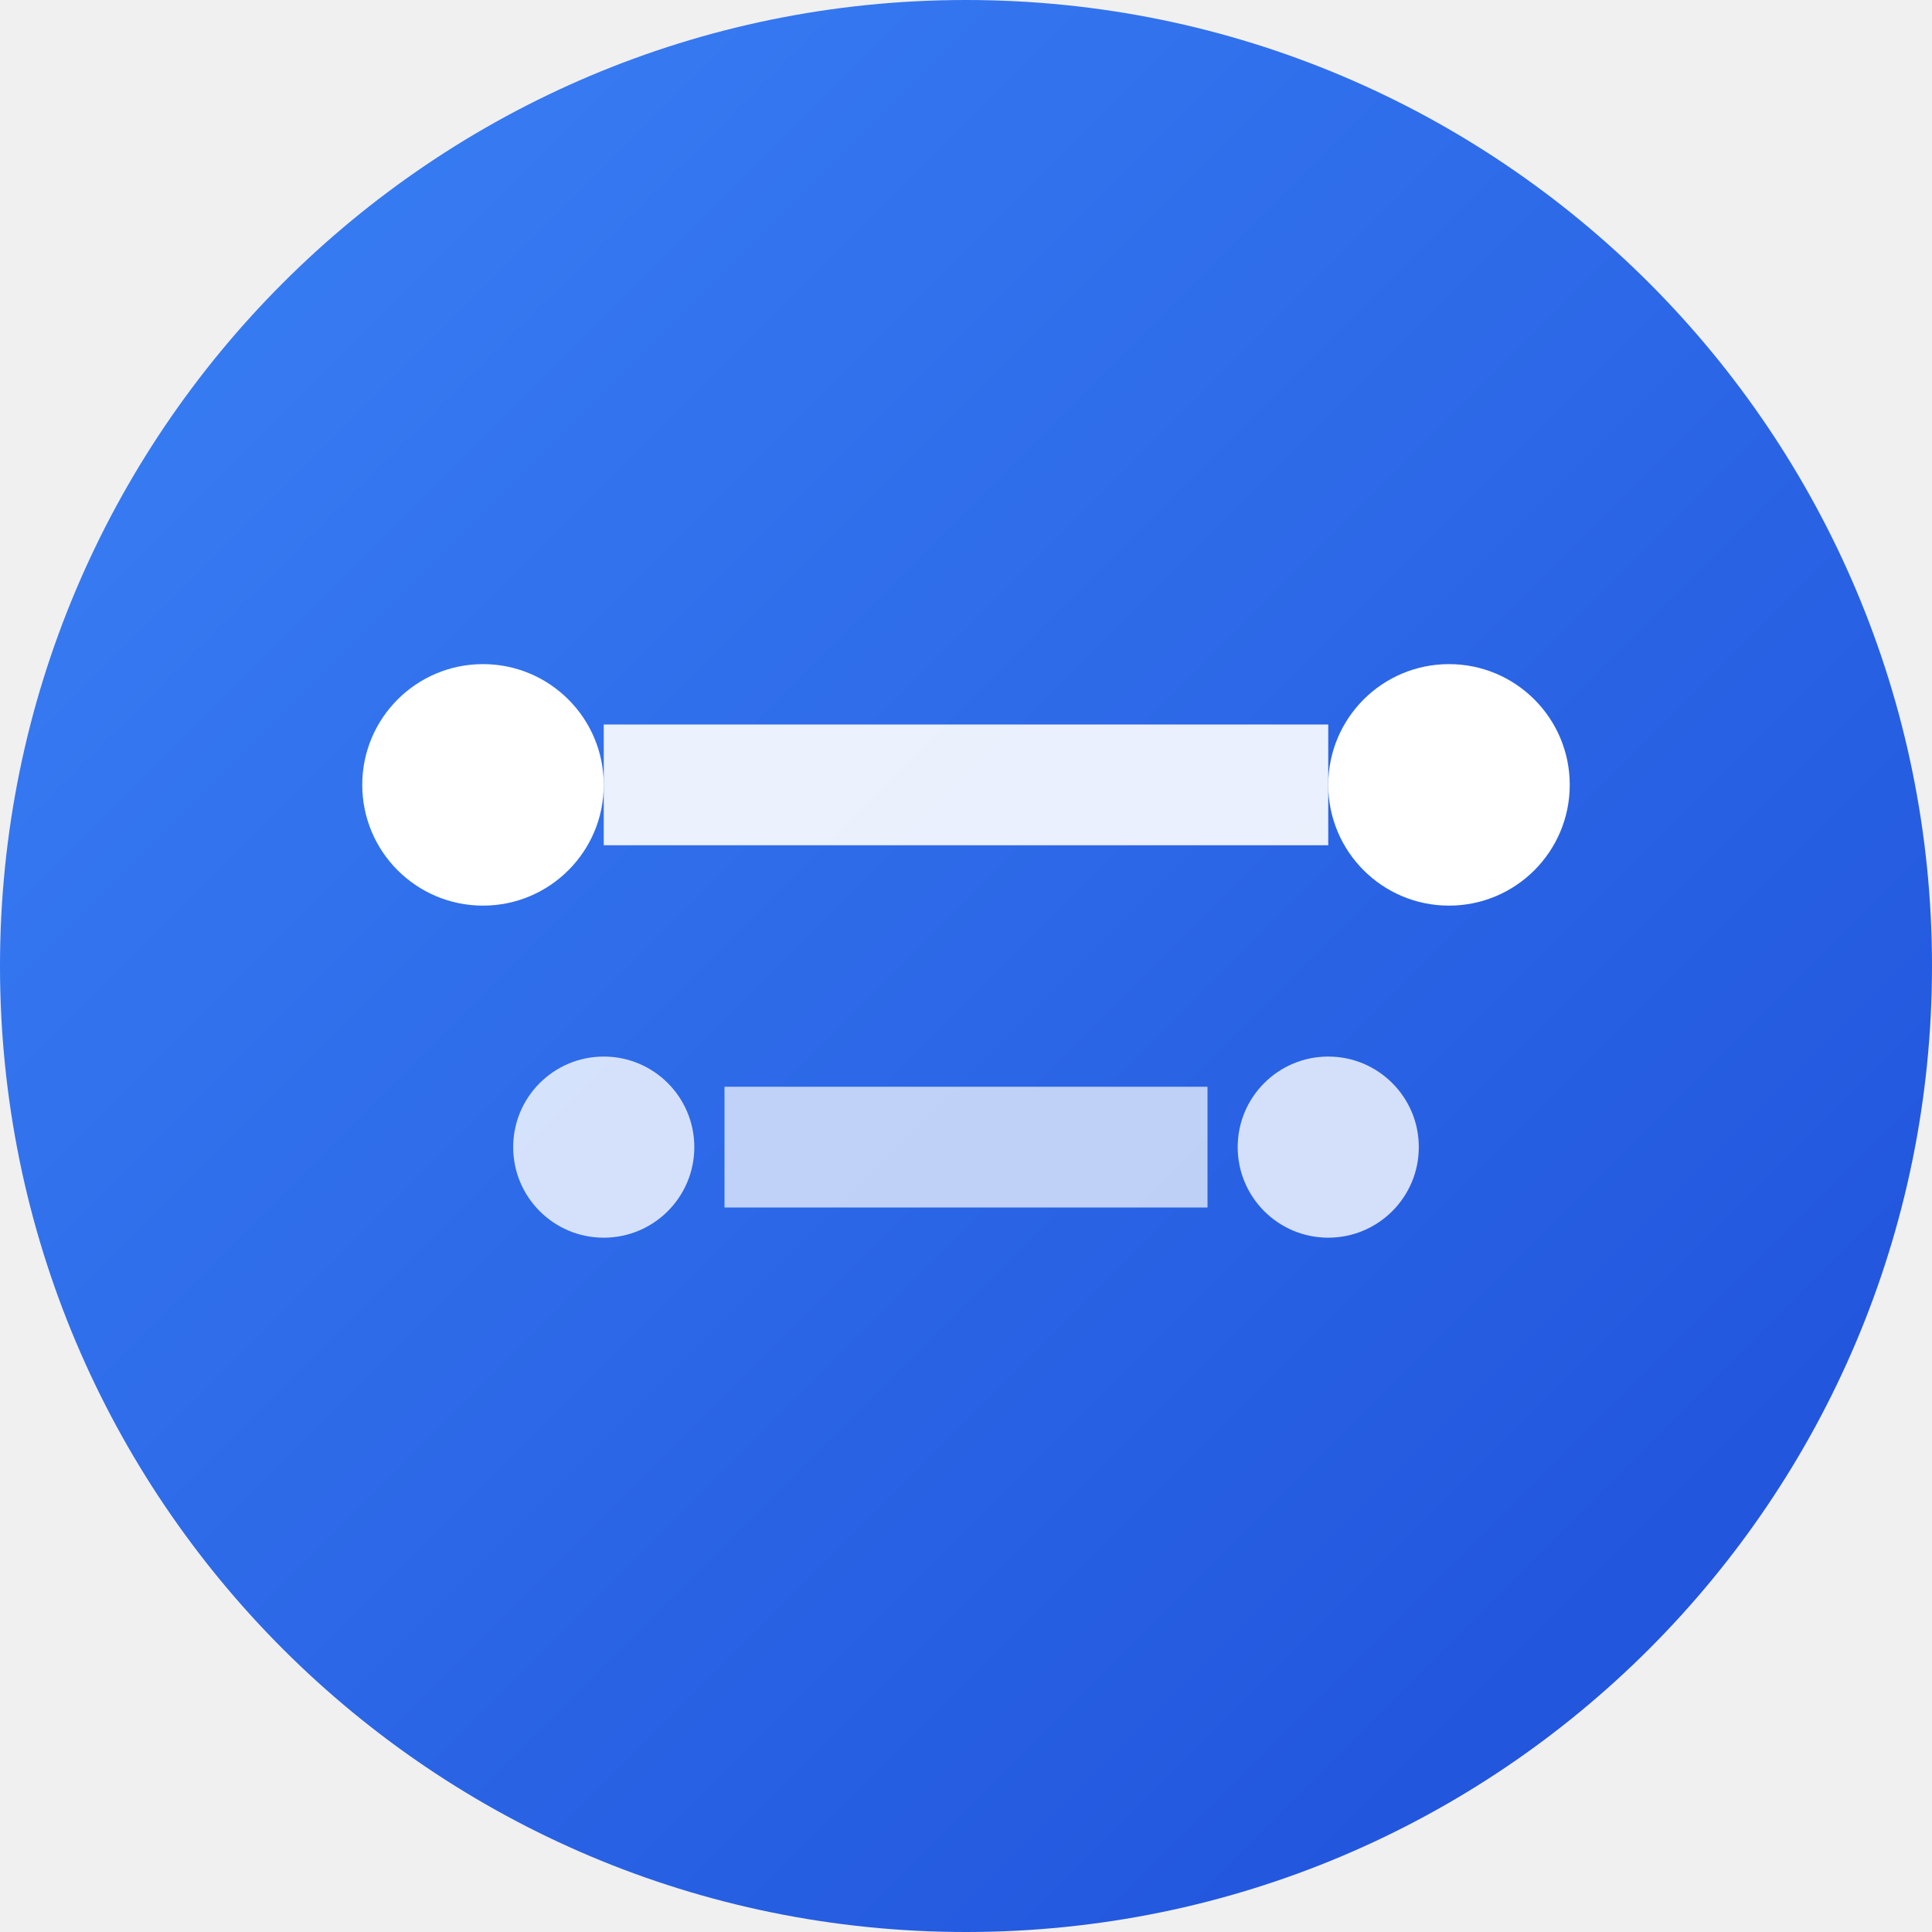
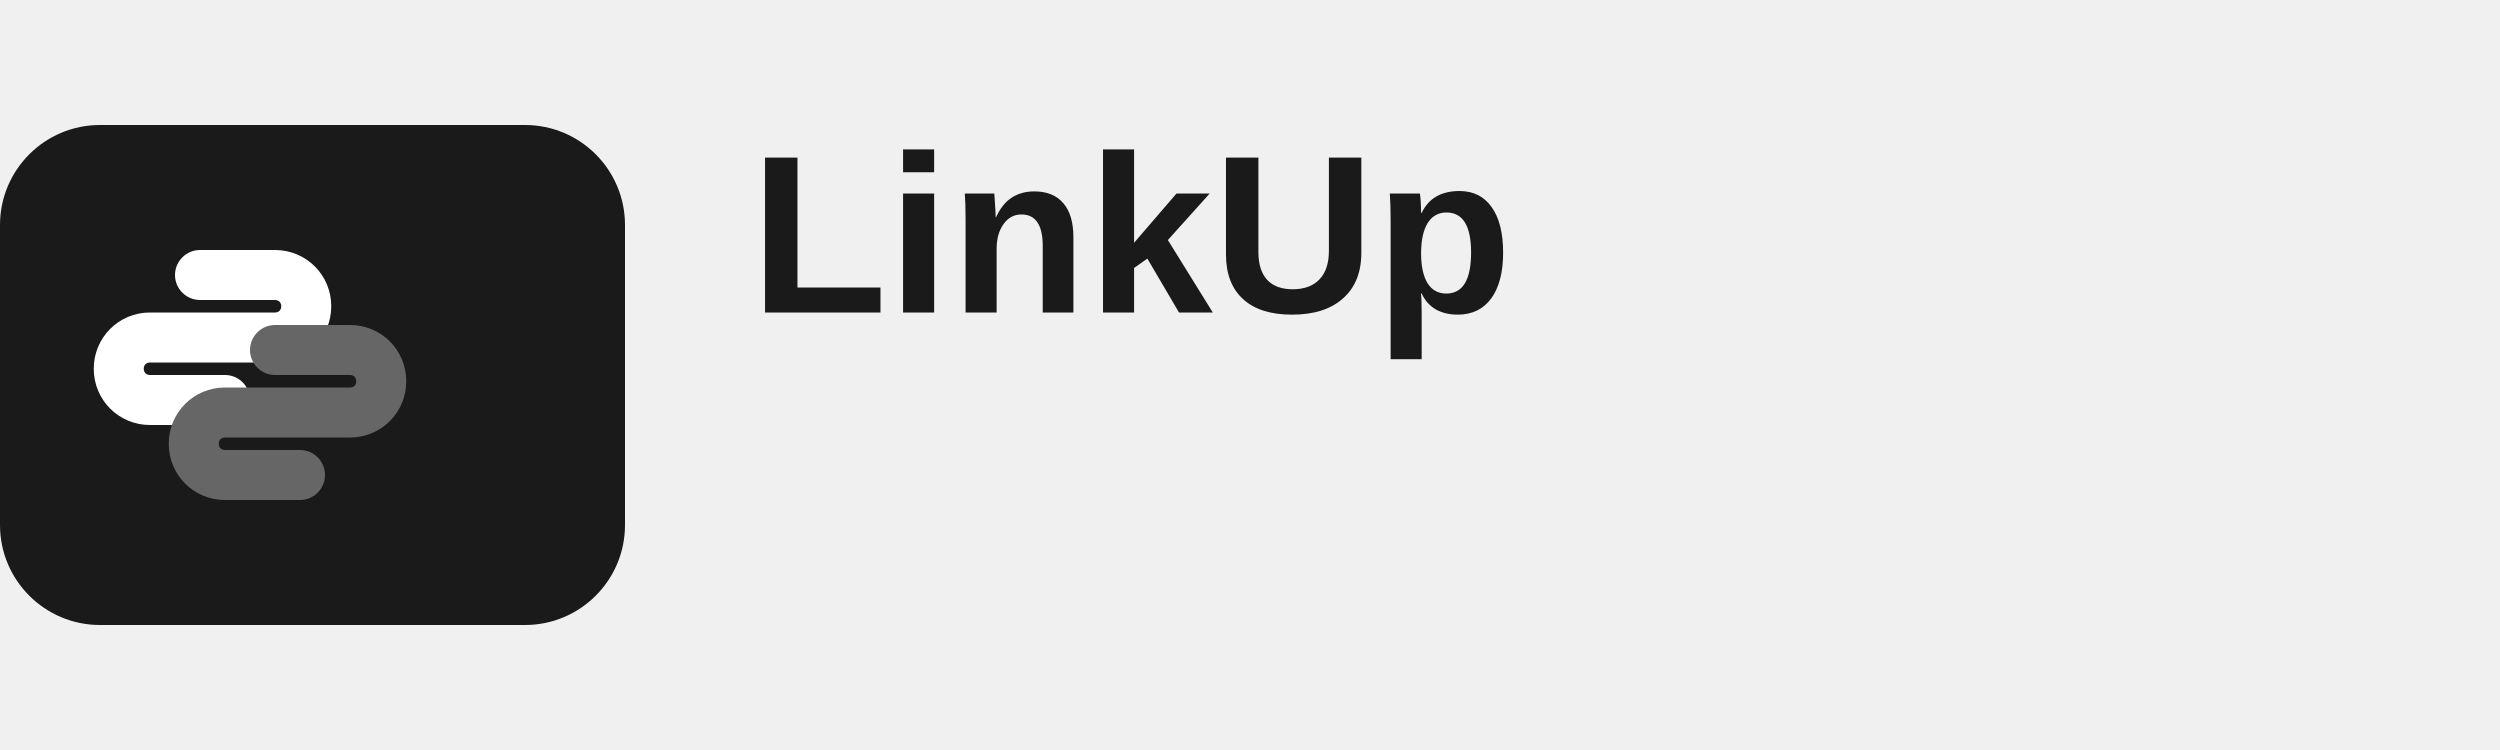
- <svg xmlns="http://www.w3.org/2000/svg" width="32" height="32" viewBox="0 0 32 32" fill="none">
-   <circle cx="16" cy="16" r="16" fill="url(#gradient)" />
-   <path d="M10 12h12v2H10v-2z" fill="white" opacity="0.9" />
-   <circle cx="8" cy="13" r="2" fill="white" />
-   <circle cx="24" cy="13" r="2" fill="white" />
-   <path d="M12 18h8v2h-8v-2z" fill="white" opacity="0.7" />
-   <circle cx="10" cy="19" r="1.5" fill="white" opacity="0.8" />
-   <circle cx="22" cy="19" r="1.5" fill="white" opacity="0.8" />
-   <defs>
-     <linearGradient id="gradient" x1="0%" y1="0%" x2="100%" y2="100%">
-       <stop offset="0%" style="stop-color:#3B82F6;stop-opacity:1" />
-       <stop offset="100%" style="stop-color:#1D4ED8;stop-opacity:1" />
-     </linearGradient>
-   </defs>
+ <svg xmlns="http://www.w3.org/2000/svg" width="200" height="60" viewBox="0 0 200 60" fill="none">
+   <rect x="0" y="10" width="50" height="40" rx="8" fill="#1a1a1a" />
+   <path d="M12 25c-2.5 0-4.5 2-4.5 4.5s2 4.5 4.5 4.5h6c1.1 0 2-.9 2-2s-.9-2-2-2h-6c-.3 0-.5-.2-.5-.5s.2-.5.5-.5h10c2.5 0 4.5-2 4.5-4.5s-2-4.5-4.5-4.5h-6c-1.1 0-2 .9-2 2s.9 2 2 2h6c.3 0 .5.2.5.5s-.2.5-.5.5H12z" fill="white" />
+   <path d="M28 35c2.5 0 4.5-2 4.5-4.5s-2-4.5-4.5-4.5h-6c-1.1 0-2 .9-2 2s.9 2 2 2h6c.3 0 .5.2.5.5s-.2.5-.5.5H18c-2.5 0-4.5 2-4.5 4.5s2 4.5 4.5 4.5h6c1.1 0 2-.9 2-2s-.9-2-2-2h-6c-.3 0-.5-.2-.5-.5s.2-.5.5-.5h10z" fill="#666" />
+   <text x="60" y="25" font-family="Arial, sans-serif" font-size="18" font-weight="bold" fill="#1a1a1a">LinkUp</text>
</svg>
